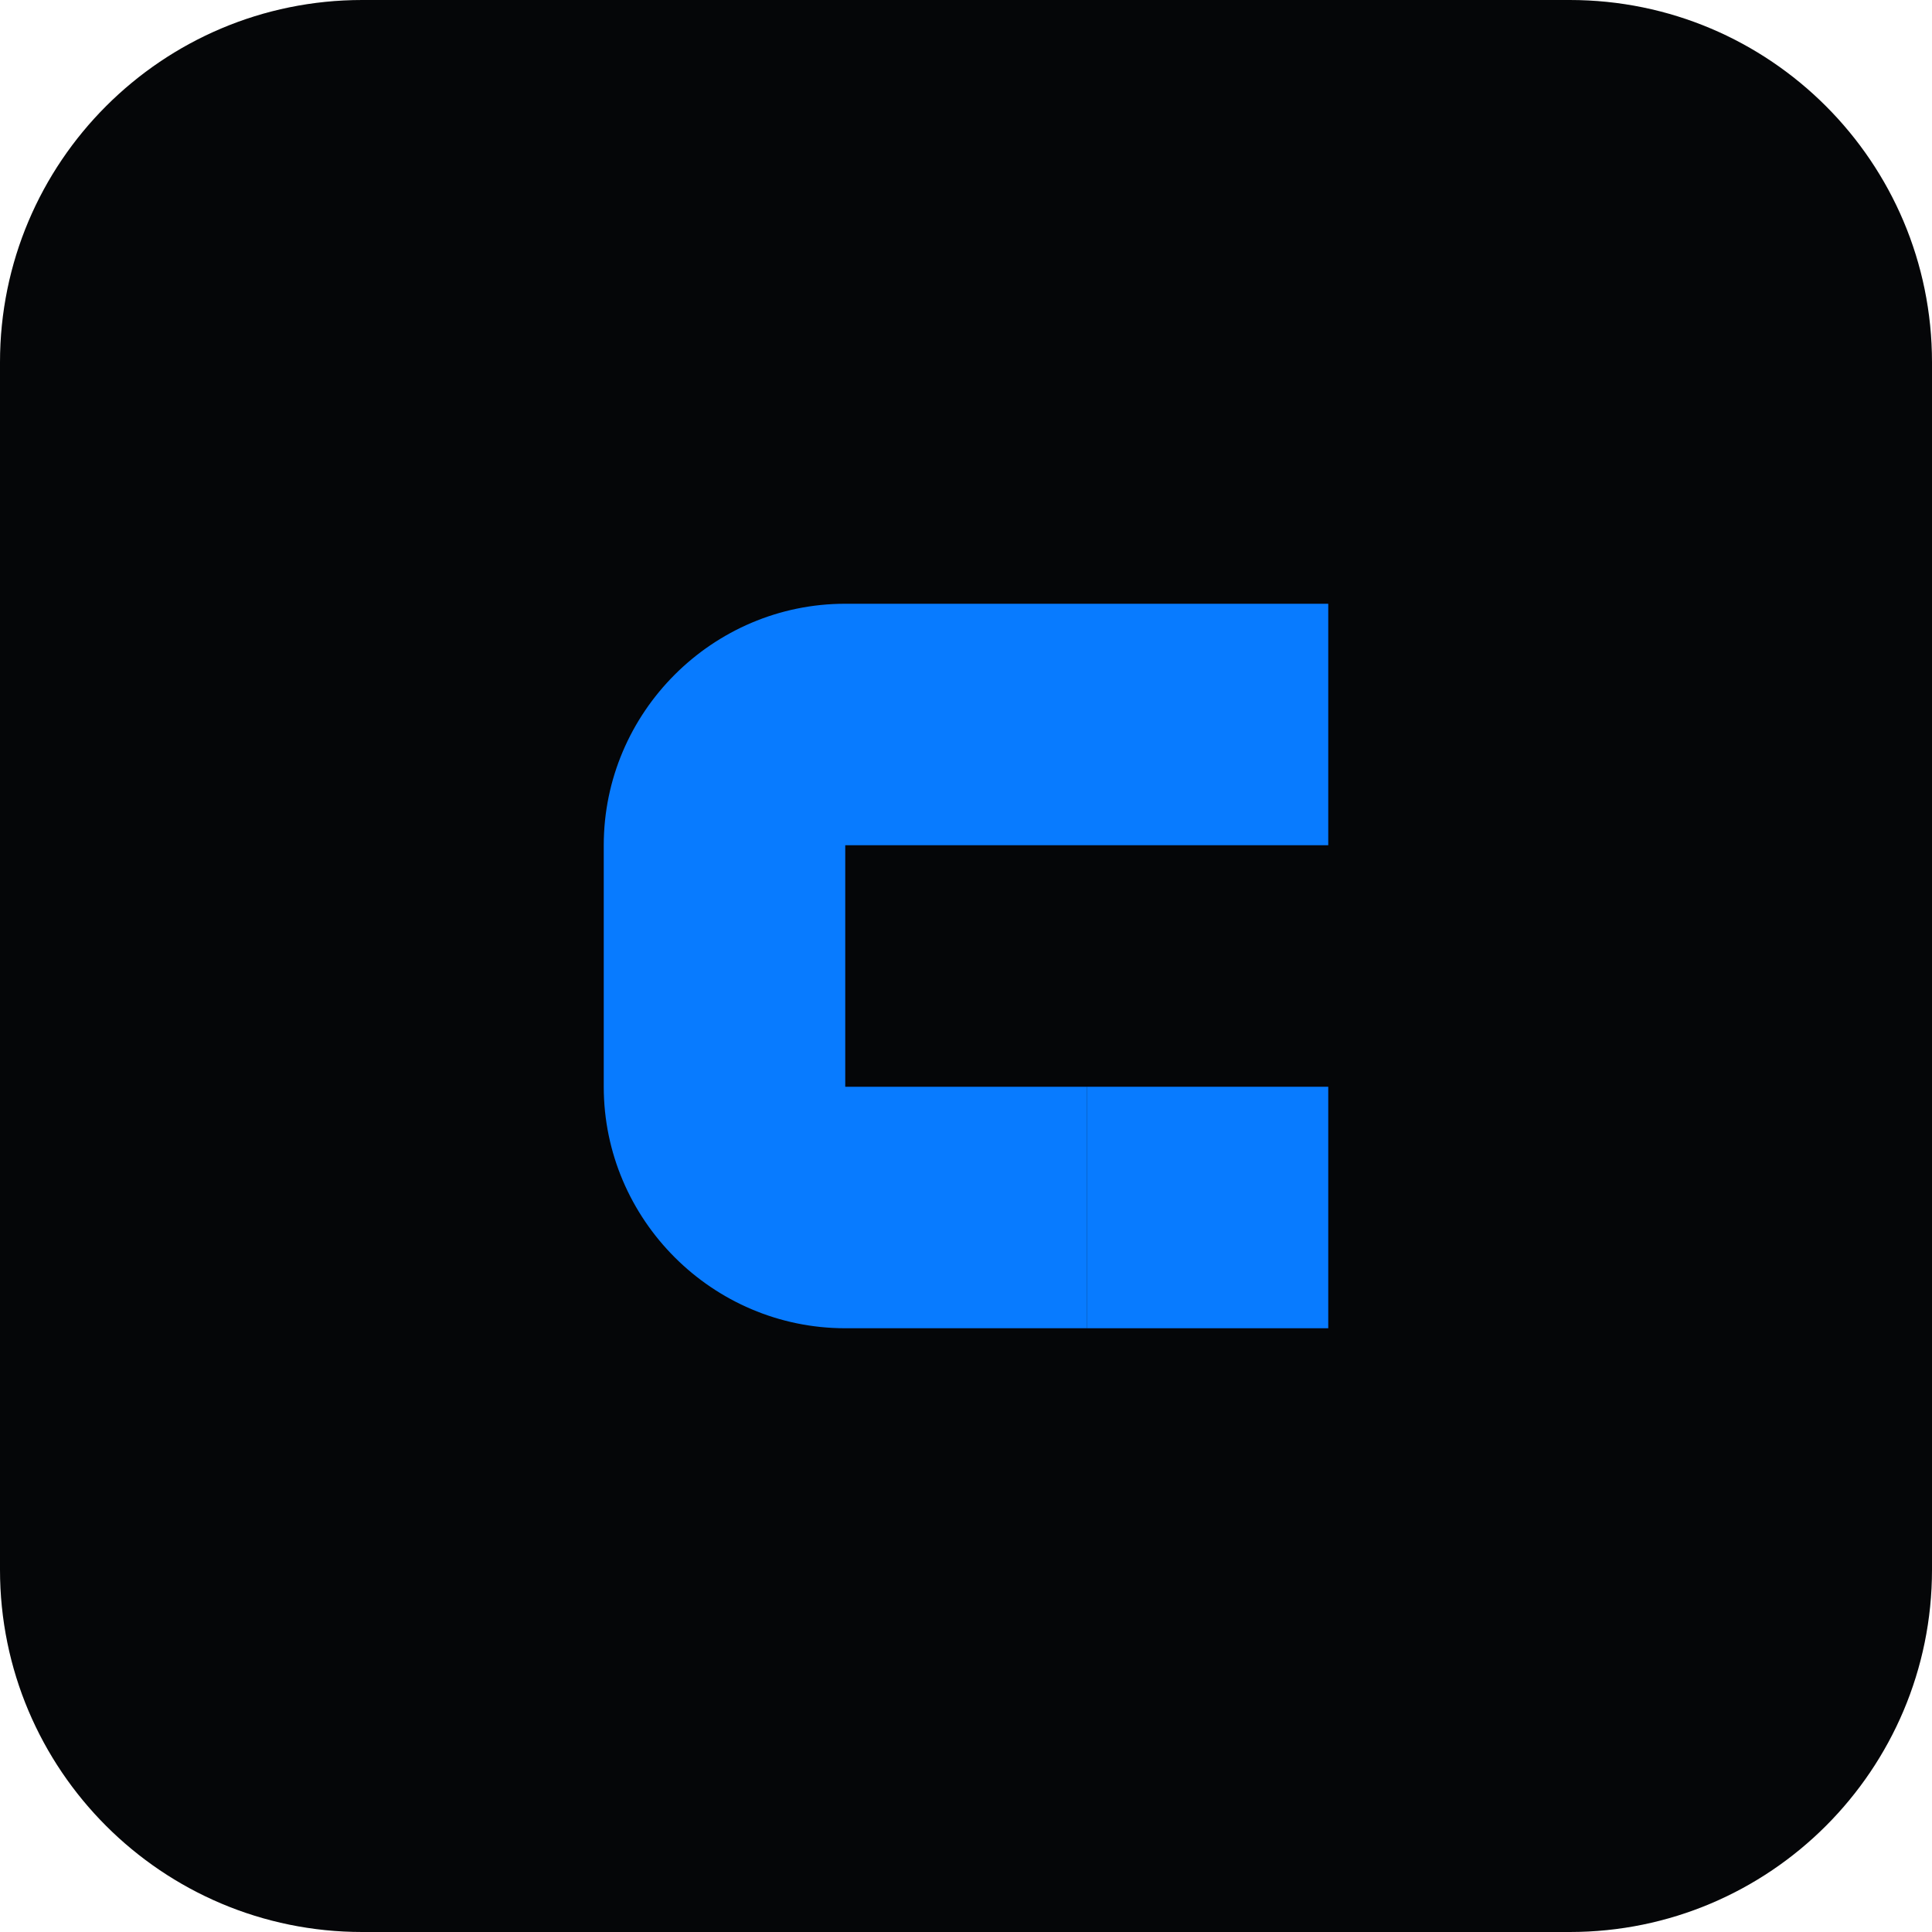
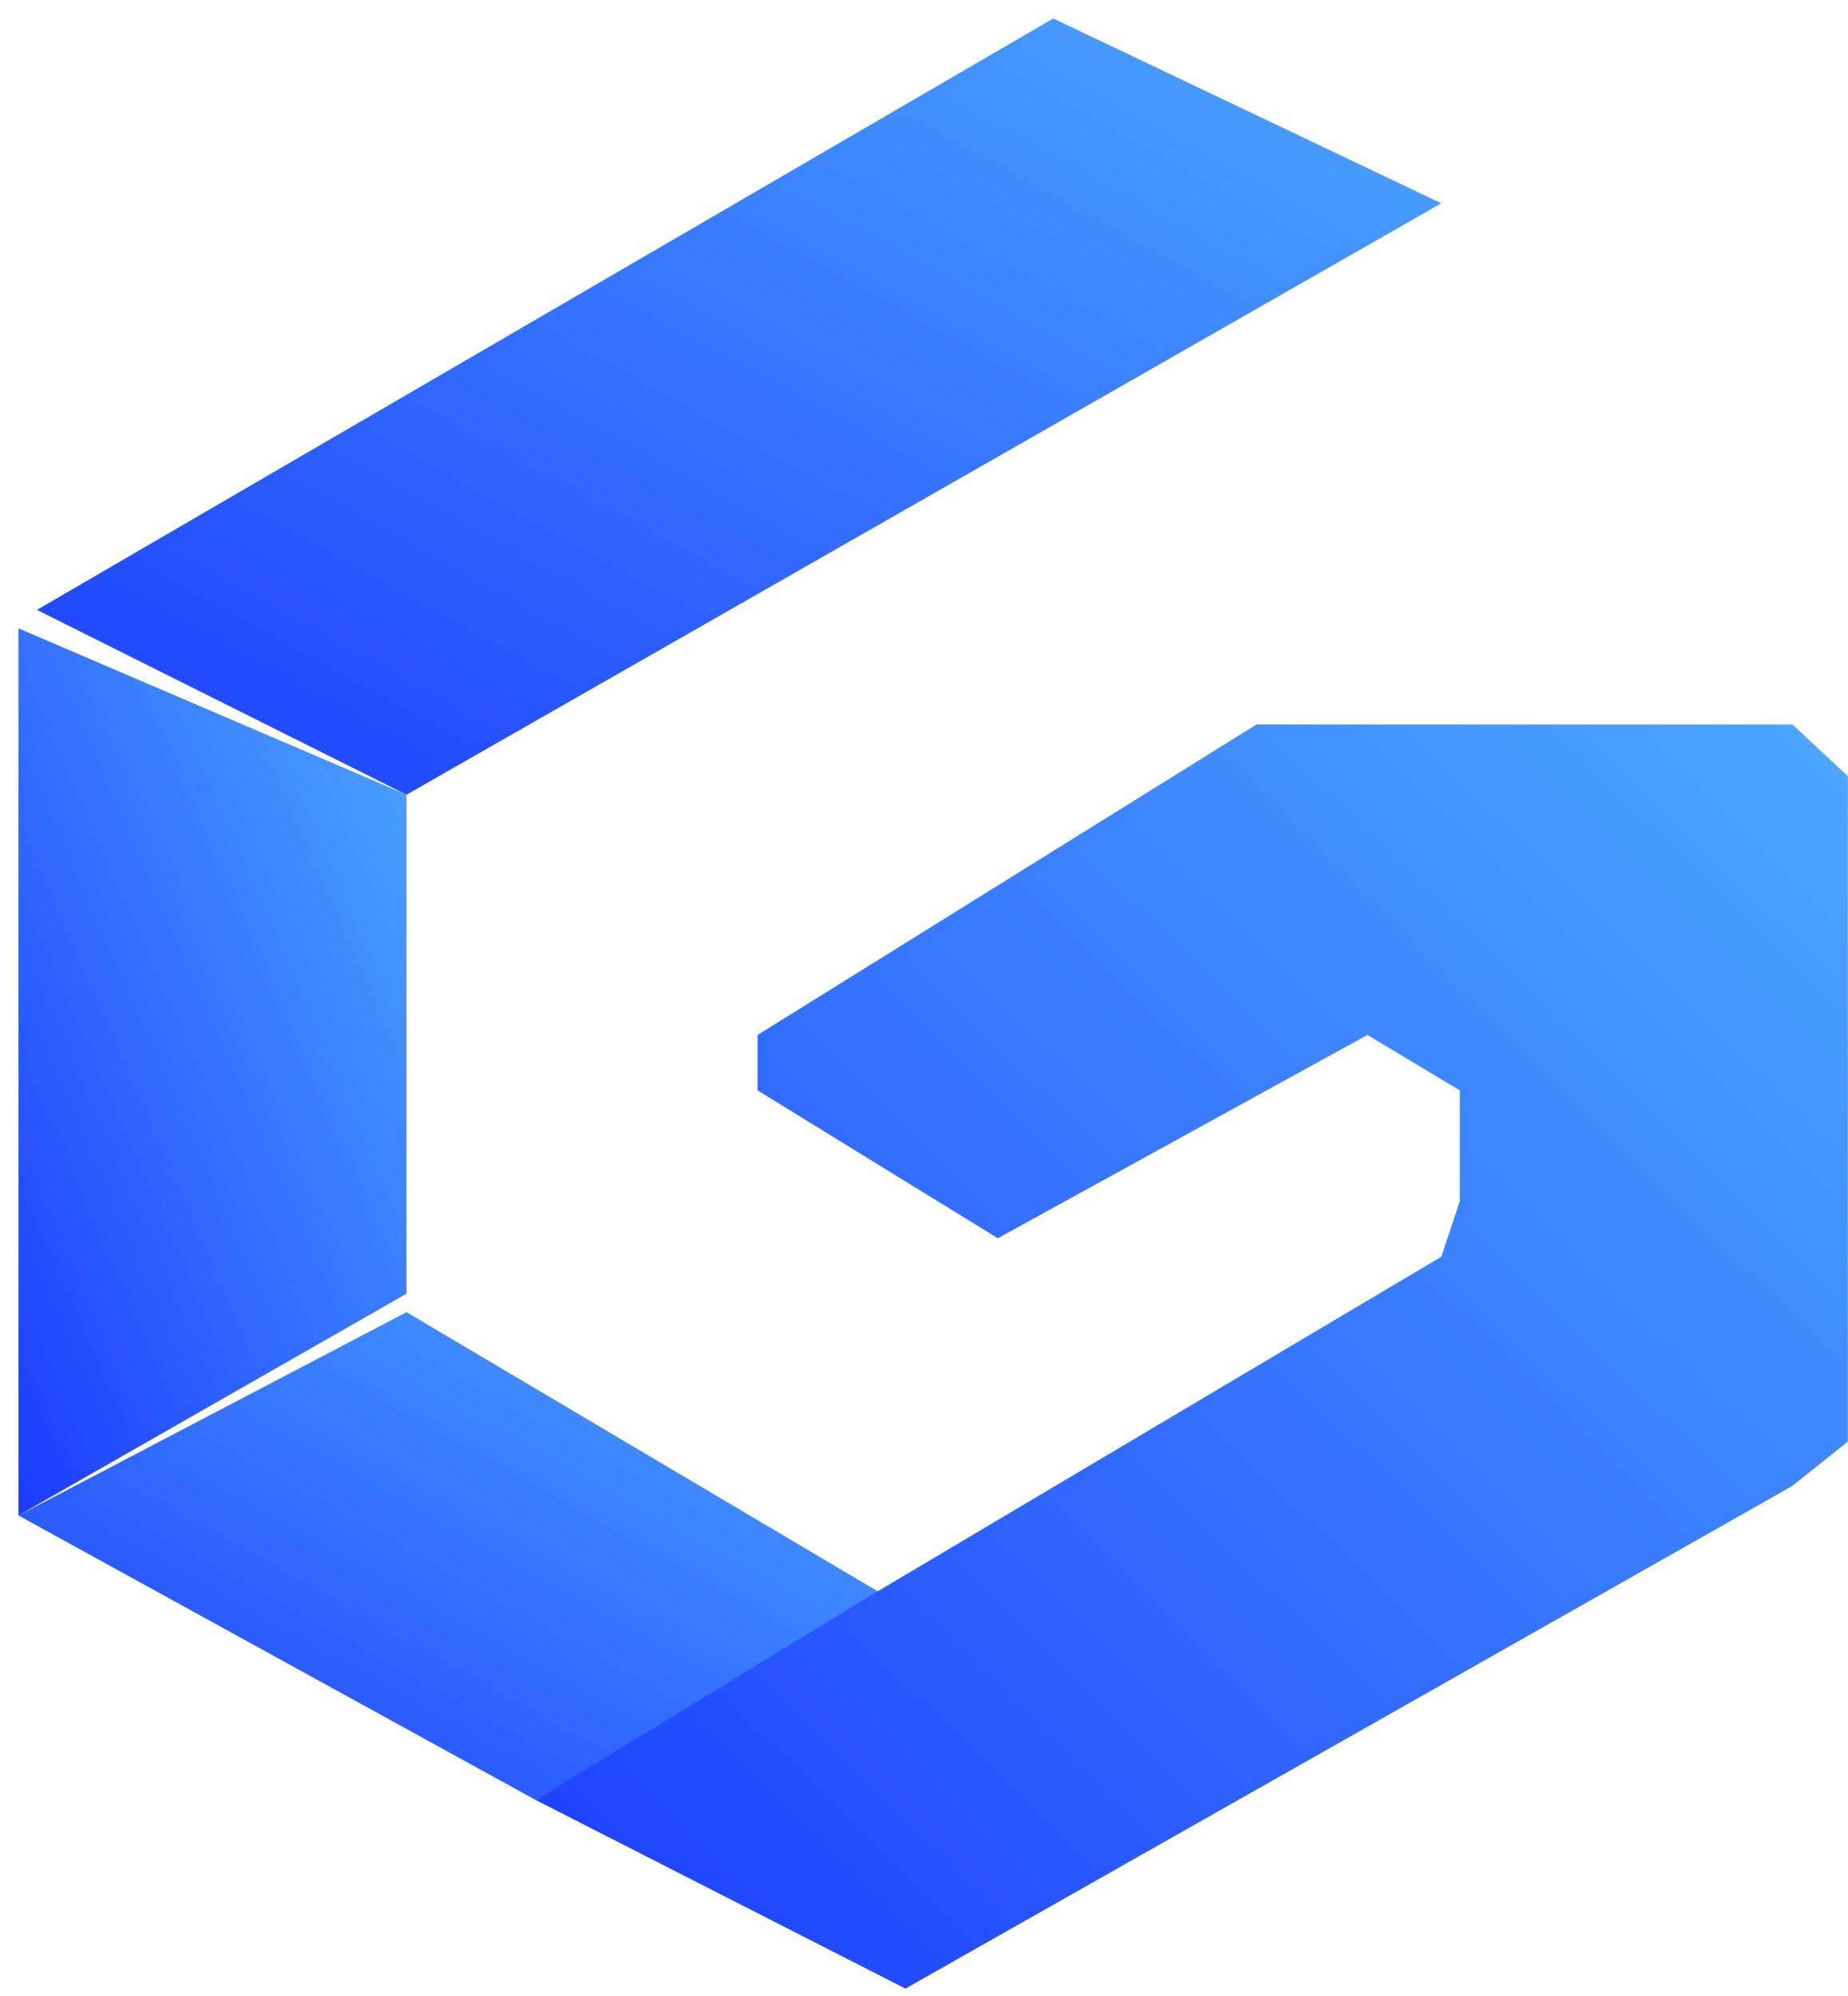
- <svg xmlns="http://www.w3.org/2000/svg" viewBox="0 0 32 32" fill="none">
-   <rect width="32" height="32" rx="6" fill="#050608" />
-   <path d="M22 10H14C11.8 10 10 11.8 10 14v4c0 2.2 1.8 4 4 4h4v-4h-4v-4h8V10z" fill="#087BFF" />
-   <rect x="18" y="18" width="4" height="4" fill="#087BFF" />
+ <svg xmlns="http://www.w3.org/2000/svg" viewBox="0 0 500 540">
+   <defs>
+     <linearGradient id="gA" x1="0" y1="1" x2="1" y2="0">
+       <stop offset="0" stop-color="#1B3BFF" />
+       <stop offset="1" stop-color="#4DA8FF" />
+     </linearGradient>
+   </defs>
+   <polygon fill="url(#gA)" points="10,165 285,5 390,55 110,215" />
+   <polygon fill="url(#gA)" points="5,170 110,215 110,350 5,410" />
+   <polygon fill="url(#gA)" points="5,410 110,355 240,432 145,487" />
+   <polygon fill="url(#gA)" points="205,280 340,196 485,196 500,210 500,390 485,402 245,538 145,487 235,432 390,340 395,325 395,295 370,280 270,335 205,295" />
</svg>
